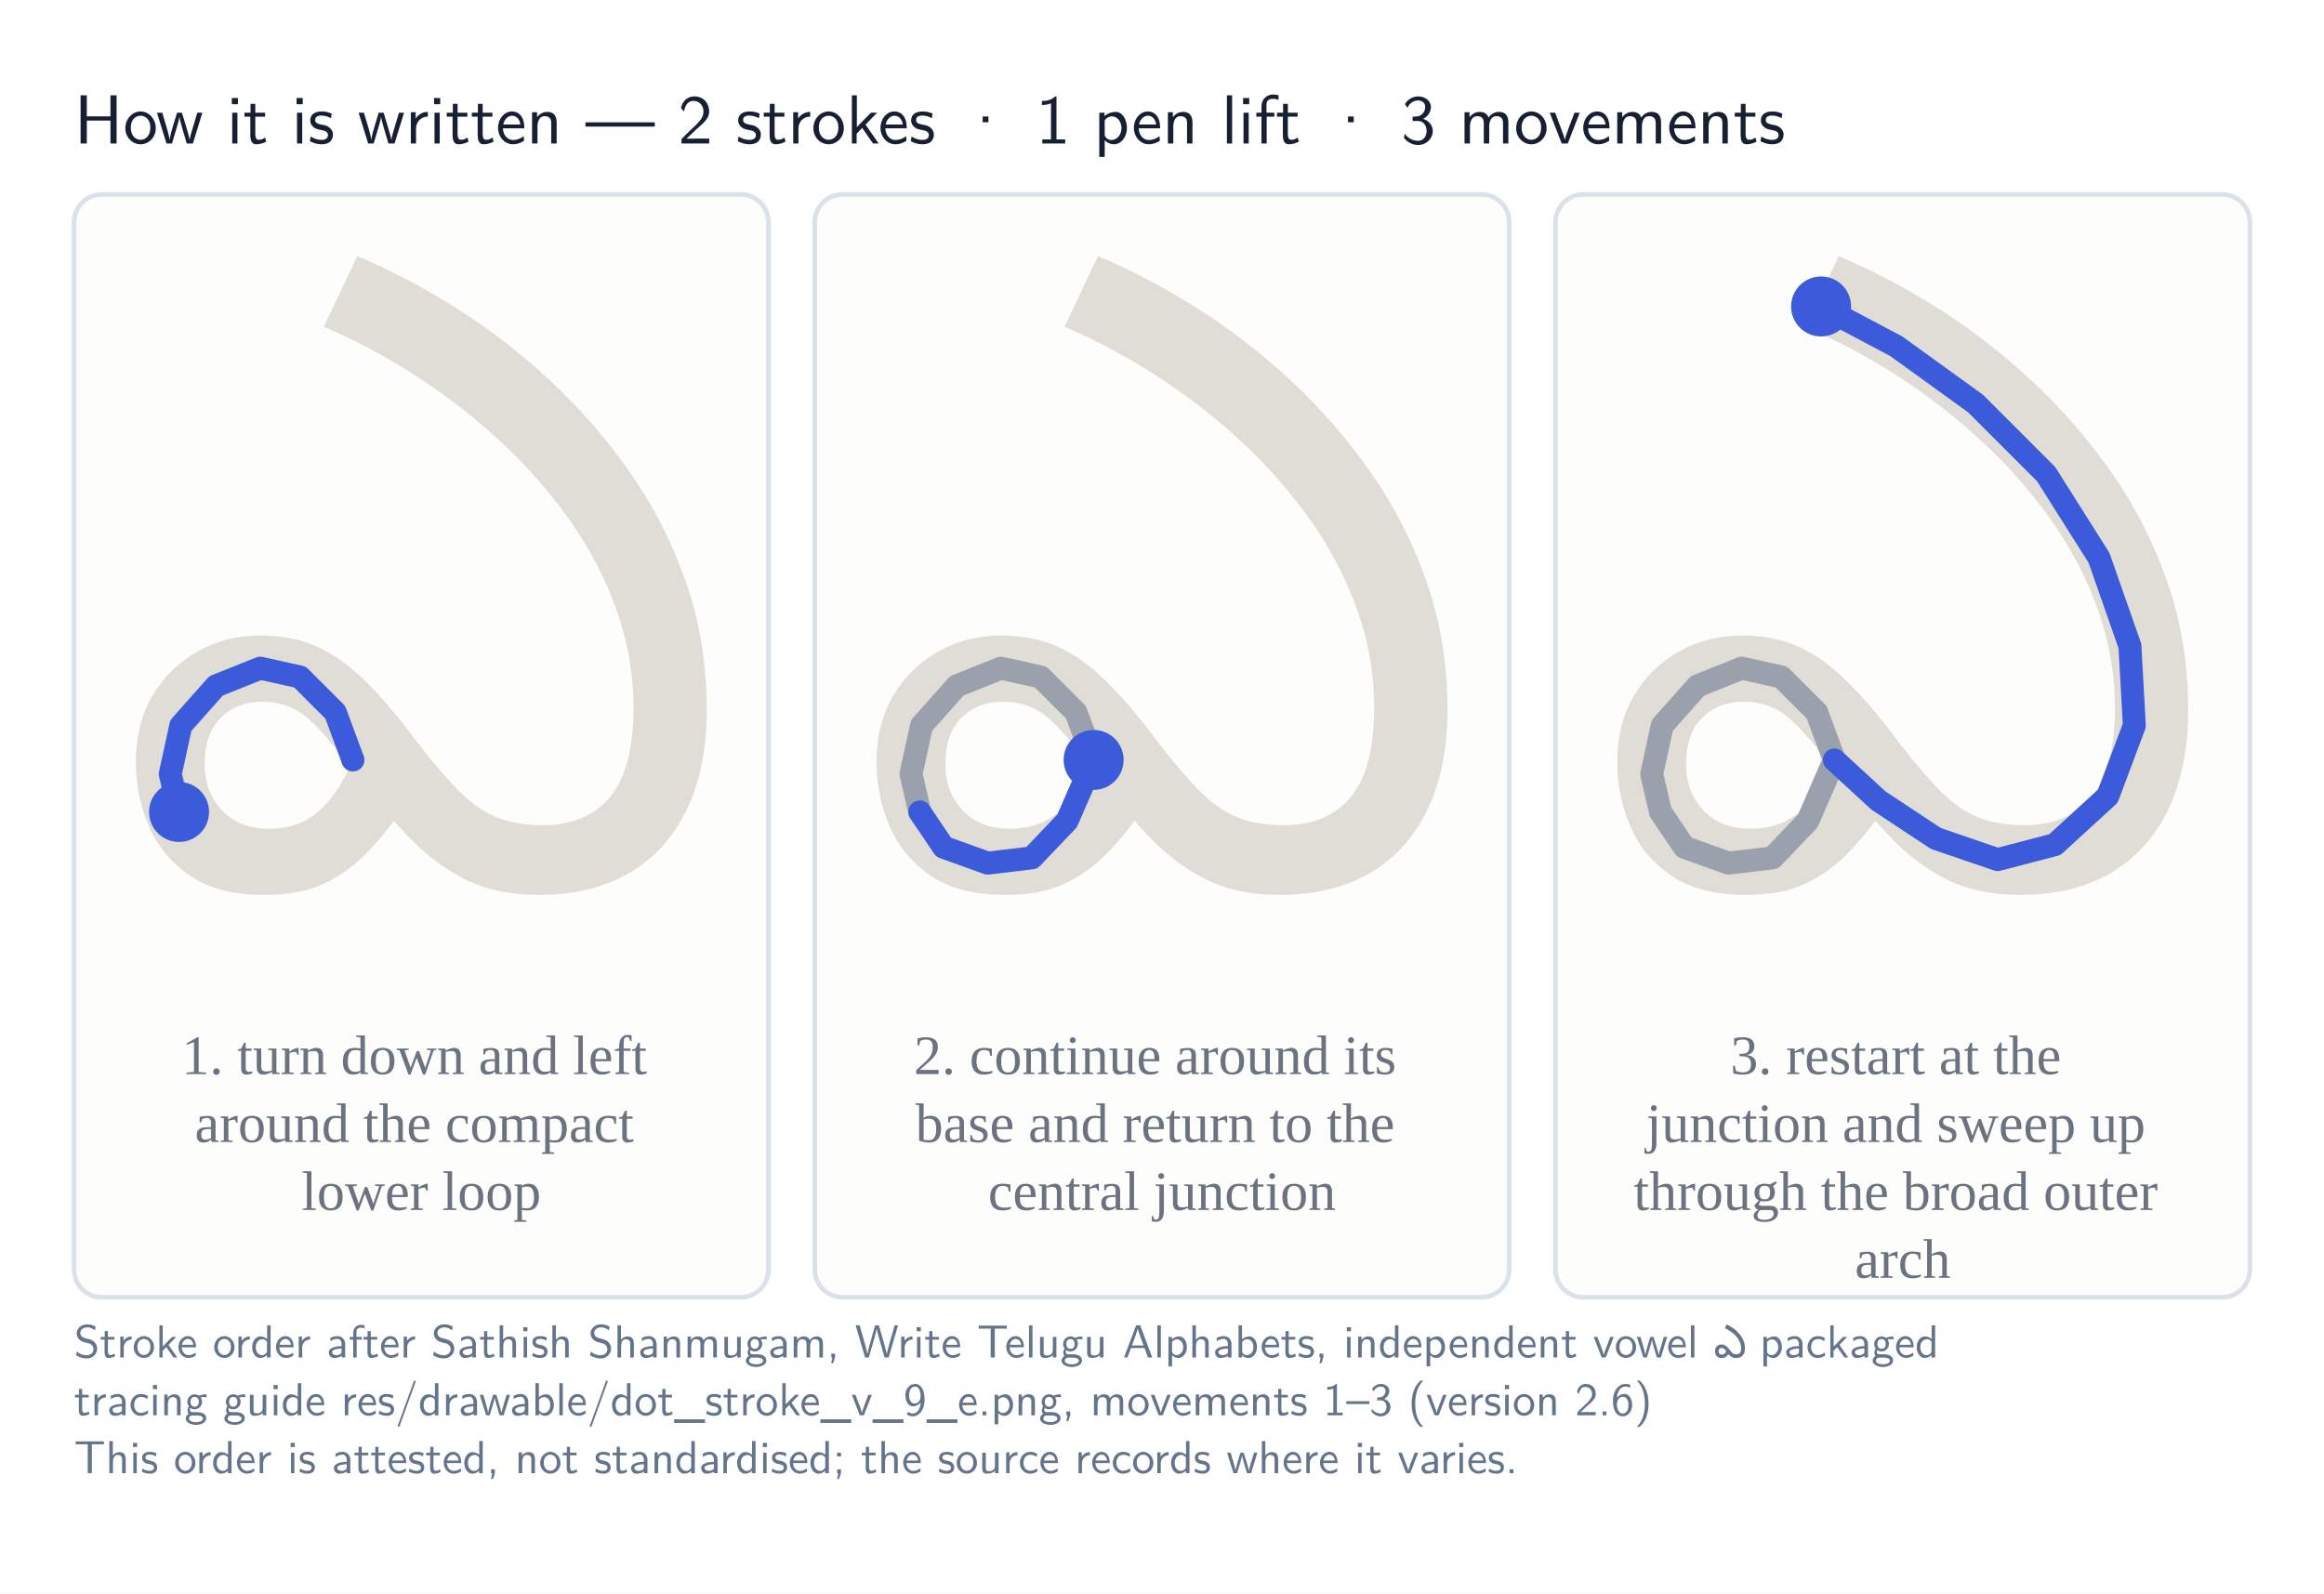
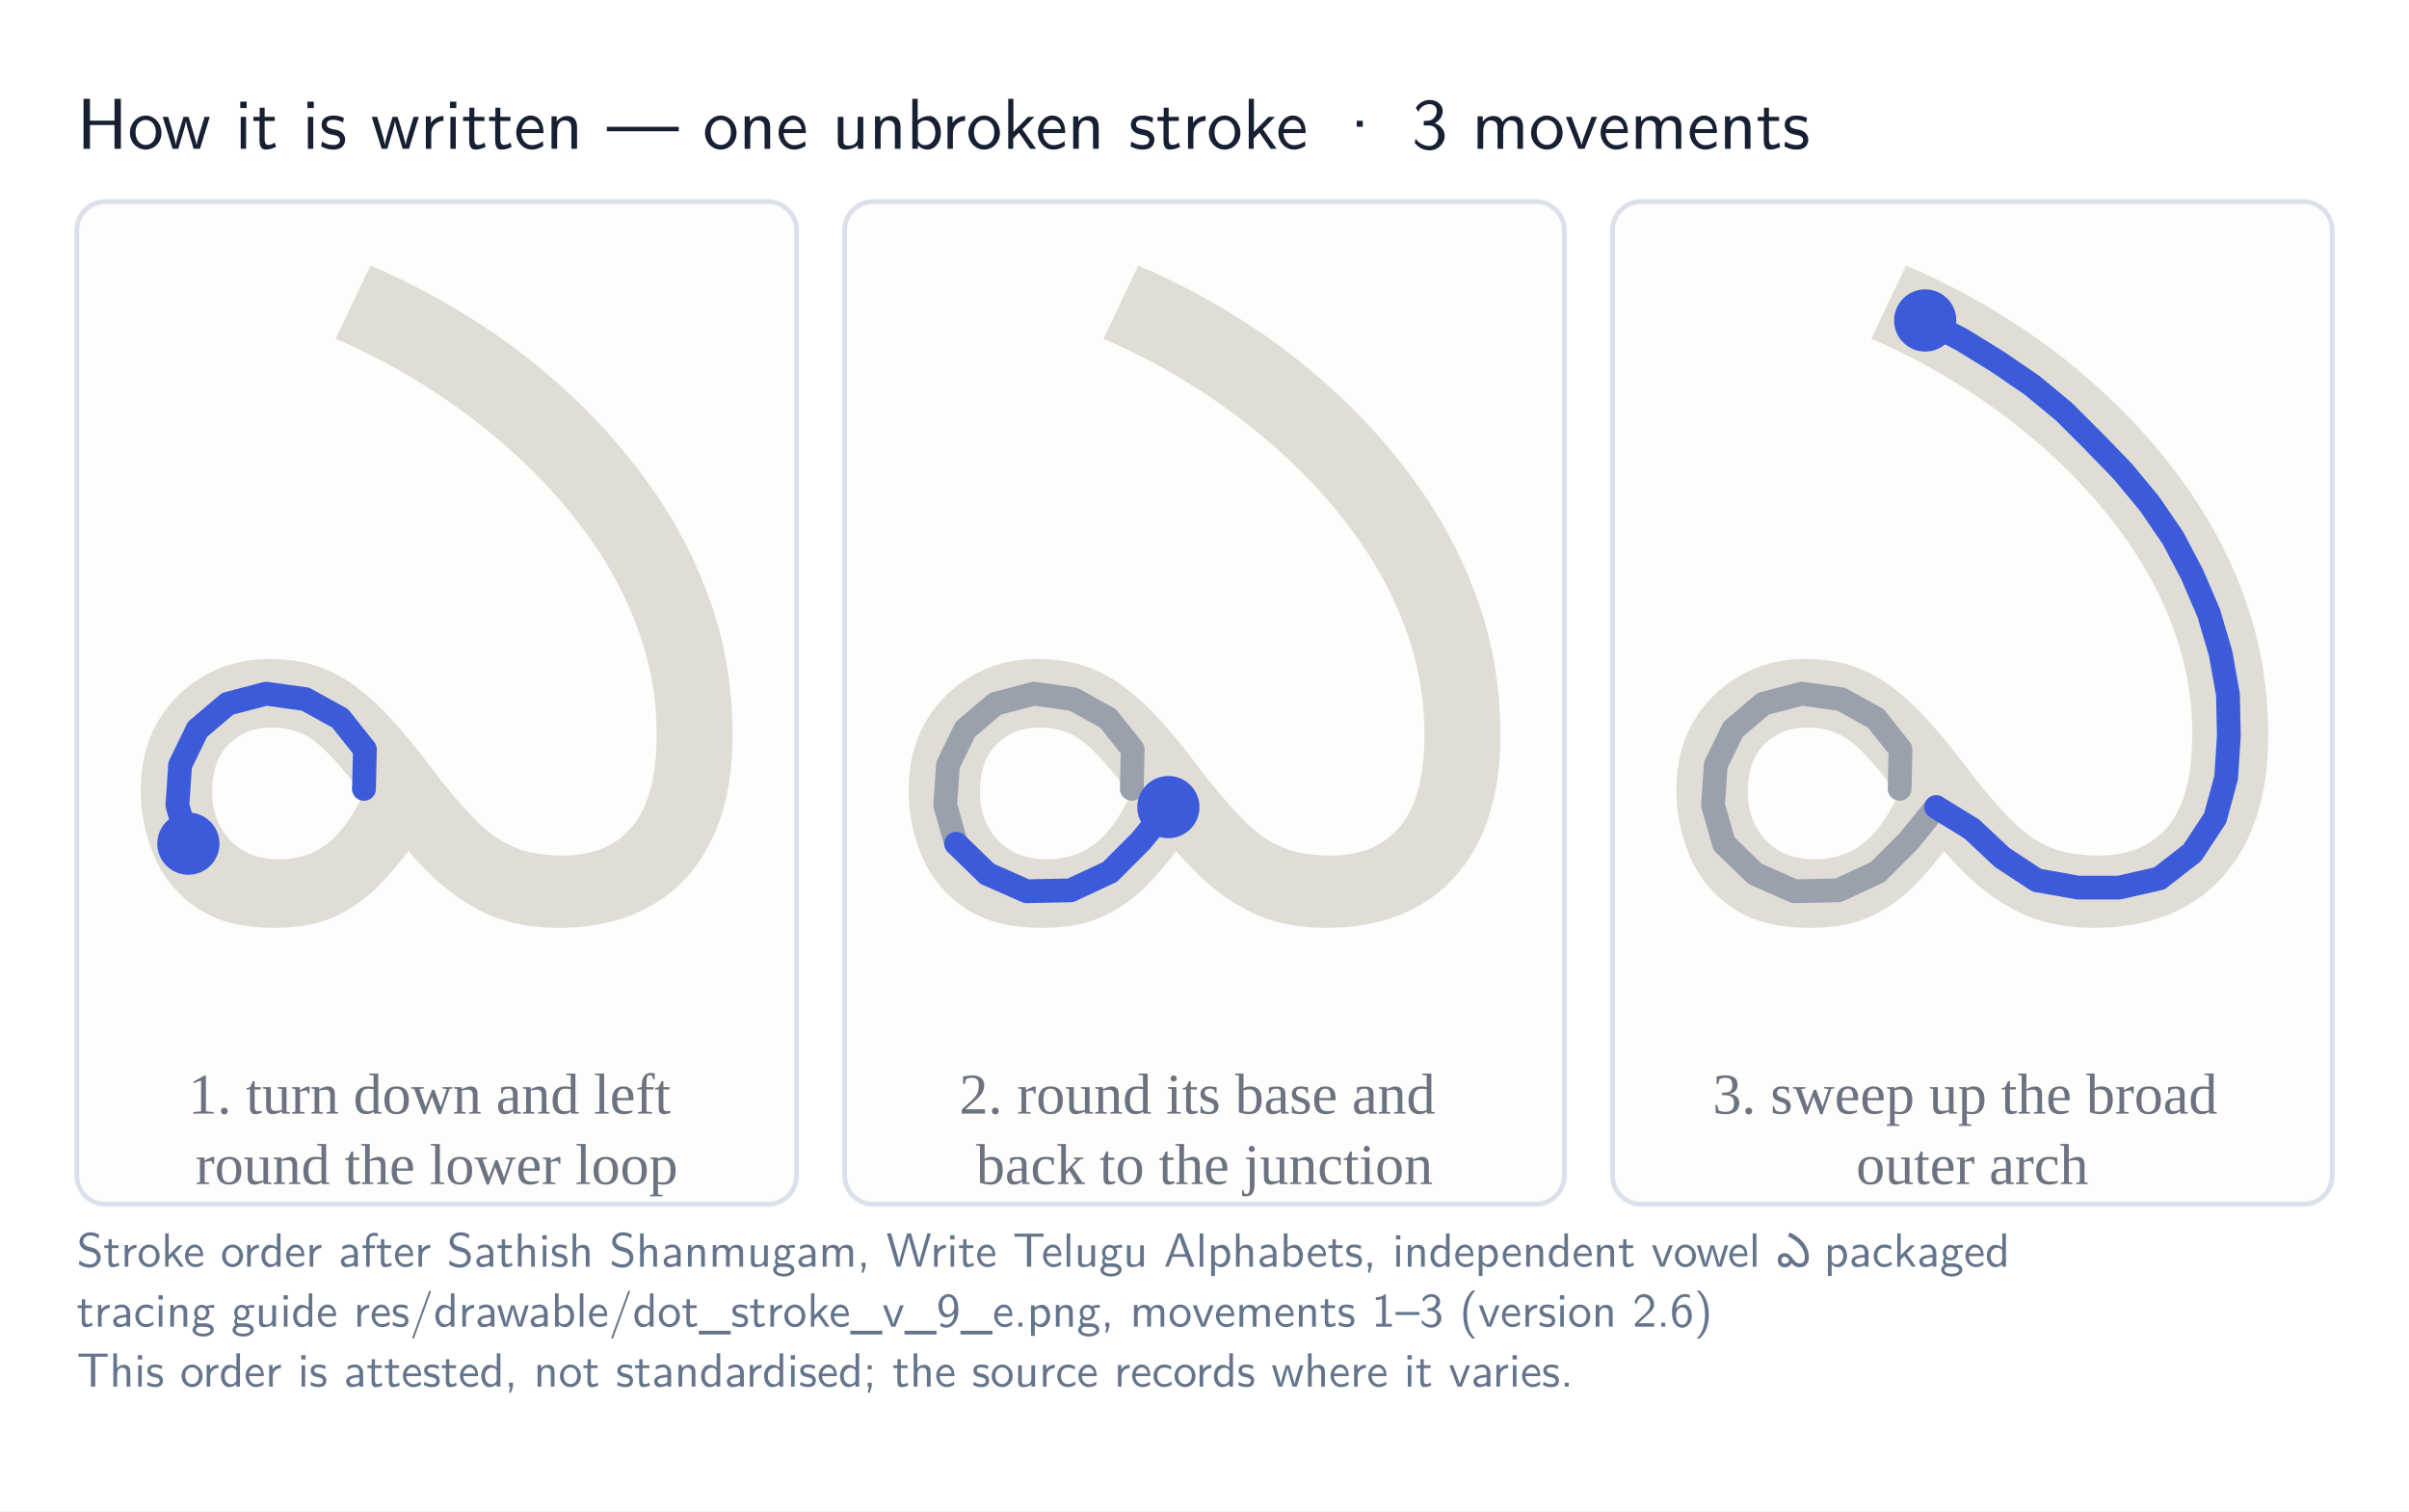
- <svg xmlns="http://www.w3.org/2000/svg" width="502" height="344.27" viewBox="0 0 502 344.27" role="img" aria-label="How to write ఎ: 2 strokes · 1 pen lift · 3 movements">
-   <rect x="0" y="0" width="502" height="344.27" fill="#ffffff" />
-   <text x="16" y="31" font-family="Latin Modern Sans, sans-serif" font-size="15" fill="#172033">How it is written — 2 strokes · 1 pen lift · 3 movements</text>
-   <rect x="16" y="42" width="150" height="238.27" rx="6" fill="#fdfdfc" stroke="#dbe1ea" stroke-width="1" />
-   <svg x="16" y="42" width="150" height="238.27" viewBox="-41 -782 787 1250.1" preserveAspectRatio="xMidYMid meet" overflow="hidden">
+ <svg xmlns="http://www.w3.org/2000/svg" width="502" height="314.93" viewBox="0 0 502 314.93" role="img" aria-label="How to write ఎ: one unbroken stroke · 3 movements">
+   <rect x="0" y="0" width="502" height="314.93" fill="#ffffff" />
+   <text x="16" y="31" font-family="Latin Modern Sans, sans-serif" font-size="15" fill="#172033">How it is written — one unbroken stroke · 3 movements</text>
+   <rect x="16" y="42" width="150" height="208.93" rx="6" fill="#fdfdfc" stroke="#dbe1ea" stroke-width="1" />
+   <svg x="16" y="42" width="150" height="208.93" viewBox="-41 -782 787 1096.2" preserveAspectRatio="xMidYMid meet" overflow="hidden">
    <g transform="scale(1,-1)">
      <path class="ductus__glyph" d="M485 -12Q437 -12 401.5 6Q366 24 336 56Q306 88 273 131Q244 171 223 189Q202 207 172 207Q144 207 125.5 189Q107 171 107 136Q107 105 126.5 84Q146 63 180 63Q214 63 236.5 83Q259 103 275 141L328 81Q309 54 288 33Q267 12 240.5 0Q214 -12 175 -12Q122 -12 90 10Q58 32 43.5 66.5Q29 101 29 138Q29 182 48 214Q67 246 99 264Q131 282 170 282Q206 282 234 269.5Q262 257 289 230.5Q316 204 348 161Q375 126 396 105Q417 84 439 75.5Q461 67 490 67Q540 67 566.5 99Q593 131 593 200Q593 256 574.5 309Q556 362 523 409.5Q490 457 446 498.5Q402 540 350 574Q298 608 242 632L280 712Q335 689 391.5 653.5Q448 618 499 570.5Q550 523 590 465.5Q630 408 653 341Q676 274 676 198Q676 132 653.5 85Q631 38 588.5 13Q546 -12 485 -12Z" fill="#e0ddd6" fill-rule="nonzero" />
-       <path class="ductus__done" d="M275 141 L275 141" fill="none" stroke="#9aa1ad" stroke-width="26" stroke-linecap="round" stroke-linejoin="round" />
-       <path class="ductus__pen" d="M275 141 L255 195 L215 235 L170 245 L120 225 L80 180 L68 125 L78 82" fill="none" stroke="#3b5bdb" stroke-width="26" stroke-linecap="round" stroke-linejoin="round" />
-       <circle class="ductus__tip" cx="78" cy="82" r="34" fill="#3b5bdb" />
+       <path class="ductus__done" d="M273 140 L273 140" fill="none" stroke="#9aa1ad" stroke-width="26" stroke-linecap="round" stroke-linejoin="round" />
+       <path class="ductus__pen" d="M273 140 L274 183 L247 217 L209 238 L166 244 L124 233 L91 205 L72 166 L69 122 L81 80" fill="none" stroke="#3b5bdb" stroke-width="26" stroke-linecap="round" stroke-linejoin="round" />
+       <circle class="ductus__tip" cx="81" cy="80" r="34" fill="#3b5bdb" />
    </g>
    <text class="ductus__caption" x="352.5" y="215.1" text-anchor="middle" font-size="63.1" fill="#6b7280">
      <tspan x="352.5" y="215.1">1. turn down and left</tspan>
-       <tspan x="352.5" y="292.1">around the compact</tspan>
-       <tspan x="352.5" y="369.1">lower loop</tspan>
+       <tspan x="352.5" y="292.1">round the lower loop</tspan>
    </text>
  </svg>
-   <rect x="176" y="42" width="150" height="238.27" rx="6" fill="#fdfdfc" stroke="#dbe1ea" stroke-width="1" />
-   <svg x="176" y="42" width="150" height="238.27" viewBox="-41 -782 787 1250.1" preserveAspectRatio="xMidYMid meet" overflow="hidden">
+   <rect x="176" y="42" width="150" height="208.93" rx="6" fill="#fdfdfc" stroke="#dbe1ea" stroke-width="1" />
+   <svg x="176" y="42" width="150" height="208.93" viewBox="-41 -782 787 1096.2" preserveAspectRatio="xMidYMid meet" overflow="hidden">
    <g transform="scale(1,-1)">
      <path class="ductus__glyph" d="M485 -12Q437 -12 401.5 6Q366 24 336 56Q306 88 273 131Q244 171 223 189Q202 207 172 207Q144 207 125.5 189Q107 171 107 136Q107 105 126.5 84Q146 63 180 63Q214 63 236.5 83Q259 103 275 141L328 81Q309 54 288 33Q267 12 240.5 0Q214 -12 175 -12Q122 -12 90 10Q58 32 43.5 66.5Q29 101 29 138Q29 182 48 214Q67 246 99 264Q131 282 170 282Q206 282 234 269.5Q262 257 289 230.5Q316 204 348 161Q375 126 396 105Q417 84 439 75.5Q461 67 490 67Q540 67 566.5 99Q593 131 593 200Q593 256 574.5 309Q556 362 523 409.5Q490 457 446 498.5Q402 540 350 574Q298 608 242 632L280 712Q335 689 391.5 653.5Q448 618 499 570.5Q550 523 590 465.5Q630 408 653 341Q676 274 676 198Q676 132 653.5 85Q631 38 588.5 13Q546 -12 485 -12Z" fill="#e0ddd6" fill-rule="nonzero" />
-       <path class="ductus__done" d="M275 141 L255 195 L215 235 L170 245 L120 225 L80 180 L68 125 L78 82 L78 82" fill="none" stroke="#9aa1ad" stroke-width="26" stroke-linecap="round" stroke-linejoin="round" />
-       <path class="ductus__pen" d="M78 82 L105 42 L155 24 L205 30 L245 72 L275 141" fill="none" stroke="#3b5bdb" stroke-width="26" stroke-linecap="round" stroke-linejoin="round" />
-       <circle class="ductus__tip" cx="275" cy="141" r="34" fill="#3b5bdb" />
+       <path class="ductus__done" d="M273 140 L274 183 L247 217 L209 238 L166 244 L124 233 L91 205 L72 166 L69 122 L81 80 L81 80" fill="none" stroke="#9aa1ad" stroke-width="26" stroke-linecap="round" stroke-linejoin="round" />
+       <path class="ductus__pen" d="M81 80 L115 47 L158 28 L206 29 L249 49 L283 83 L313 120" fill="none" stroke="#3b5bdb" stroke-width="26" stroke-linecap="round" stroke-linejoin="round" />
+       <circle class="ductus__tip" cx="313" cy="120" r="34" fill="#3b5bdb" />
    </g>
    <text class="ductus__caption" x="352.5" y="215.1" text-anchor="middle" font-size="63.1" fill="#6b7280">
-       <tspan x="352.5" y="215.1">2. continue around its</tspan>
-       <tspan x="352.5" y="292.1">base and return to the</tspan>
-       <tspan x="352.5" y="369.1">central junction</tspan>
+       <tspan x="352.5" y="215.1">2. round its base and</tspan>
+       <tspan x="352.5" y="292.1">back to the junction</tspan>
    </text>
  </svg>
-   <rect x="336" y="42" width="150" height="238.27" rx="6" fill="#fdfdfc" stroke="#dbe1ea" stroke-width="1" />
-   <svg x="336" y="42" width="150" height="238.27" viewBox="-41 -782 787 1250.1" preserveAspectRatio="xMidYMid meet" overflow="hidden">
+   <rect x="336" y="42" width="150" height="208.93" rx="6" fill="#fdfdfc" stroke="#dbe1ea" stroke-width="1" />
+   <svg x="336" y="42" width="150" height="208.93" viewBox="-41 -782 787 1096.2" preserveAspectRatio="xMidYMid meet" overflow="hidden">
    <g transform="scale(1,-1)">
      <path class="ductus__glyph" d="M485 -12Q437 -12 401.5 6Q366 24 336 56Q306 88 273 131Q244 171 223 189Q202 207 172 207Q144 207 125.5 189Q107 171 107 136Q107 105 126.5 84Q146 63 180 63Q214 63 236.5 83Q259 103 275 141L328 81Q309 54 288 33Q267 12 240.5 0Q214 -12 175 -12Q122 -12 90 10Q58 32 43.5 66.5Q29 101 29 138Q29 182 48 214Q67 246 99 264Q131 282 170 282Q206 282 234 269.5Q262 257 289 230.5Q316 204 348 161Q375 126 396 105Q417 84 439 75.5Q461 67 490 67Q540 67 566.5 99Q593 131 593 200Q593 256 574.5 309Q556 362 523 409.5Q490 457 446 498.5Q402 540 350 574Q298 608 242 632L280 712Q335 689 391.5 653.5Q448 618 499 570.5Q550 523 590 465.5Q630 408 653 341Q676 274 676 198Q676 132 653.5 85Q631 38 588.5 13Q546 -12 485 -12Z" fill="#e0ddd6" fill-rule="nonzero" />
-       <path class="ductus__done" d="M275 141 L255 195 L215 235 L170 245 L120 225 L80 180 L68 125 L78 82 L105 42 L155 24 L205 30 L245 72 L275 141" fill="none" stroke="#9aa1ad" stroke-width="26" stroke-linecap="round" stroke-linejoin="round" />
-       <path class="ductus__done" d="M275 141 L275 141" fill="none" stroke="#9aa1ad" stroke-width="26" stroke-linecap="round" stroke-linejoin="round" />
-       <path class="ductus__pen" d="M275 141 L325 95 L390 52 L460 28 L525 45 L585 100 L615 180 L610 270 L575 370 L515 465 L435 545 L345 610 L260 655" fill="none" stroke="#3b5bdb" stroke-width="26" stroke-linecap="round" stroke-linejoin="round" />
-       <circle class="ductus__tip" cx="260" cy="655" r="34" fill="#3b5bdb" />
+       <path class="ductus__done" d="M273 140 L274 183 L247 217 L209 238 L166 244 L124 233 L91 205 L72 166 L69 122 L81 80 L115 47 L158 28 L206 29 L249 49 L283 83 L313 120 L313 120" fill="none" stroke="#9aa1ad" stroke-width="26" stroke-linecap="round" stroke-linejoin="round" />
+       <path class="ductus__pen" d="M313 120 L352 96 L385 65 L423 40 L468 32 L513 32 L557 42 L593 70 L618 108 L630 152 L633 198 L632 243 L624 288 L611 332 L593 374 L572 414 L546 452 L517 487 L485 520 L453 552 L418 581 L380 607 L341 631 L301 652" fill="none" stroke="#3b5bdb" stroke-width="26" stroke-linecap="round" stroke-linejoin="round" />
+       <circle class="ductus__tip" cx="301" cy="652" r="34" fill="#3b5bdb" />
    </g>
    <text class="ductus__caption" x="352.5" y="215.1" text-anchor="middle" font-size="63.1" fill="#6b7280">
-       <tspan x="352.5" y="215.1">3. restart at the</tspan>
-       <tspan x="352.5" y="292.1">junction and sweep up</tspan>
-       <tspan x="352.5" y="369.1">through the broad outer</tspan>
-       <tspan x="352.5" y="446">arch</tspan>
+       <tspan x="352.5" y="215.1">3. sweep up the broad</tspan>
+       <tspan x="352.5" y="292.1">outer arch</tspan>
    </text>
  </svg>
-   <text x="16" y="293.27" font-family="Latin Modern Sans, sans-serif" font-size="10" fill="#64748b">Stroke order after Sathish Shanmugam, Write Telugu Alphabets, independent vowel ఎ packaged</text>
-   <text x="16" y="305.77" font-family="Latin Modern Sans, sans-serif" font-size="10" fill="#64748b">tracing guide res/drawable/dot_stroke_v_9_e.png, movements 1–3 (version 2.6)</text>
-   <text x="16" y="318.27" font-family="Latin Modern Sans, sans-serif" font-size="10" fill="#64748b">This order is attested, not standardised; the source records where it varies.</text>
+   <text x="16" y="263.93" font-family="Latin Modern Sans, sans-serif" font-size="10" fill="#64748b">Stroke order after Sathish Shanmugam, Write Telugu Alphabets, independent vowel ఎ packaged</text>
+   <text x="16" y="276.43" font-family="Latin Modern Sans, sans-serif" font-size="10" fill="#64748b">tracing guide res/drawable/dot_stroke_v_9_e.png, movements 1–3 (version 2.6)</text>
+   <text x="16" y="288.93" font-family="Latin Modern Sans, sans-serif" font-size="10" fill="#64748b">This order is attested, not standardised; the source records where it varies.</text>
</svg>
